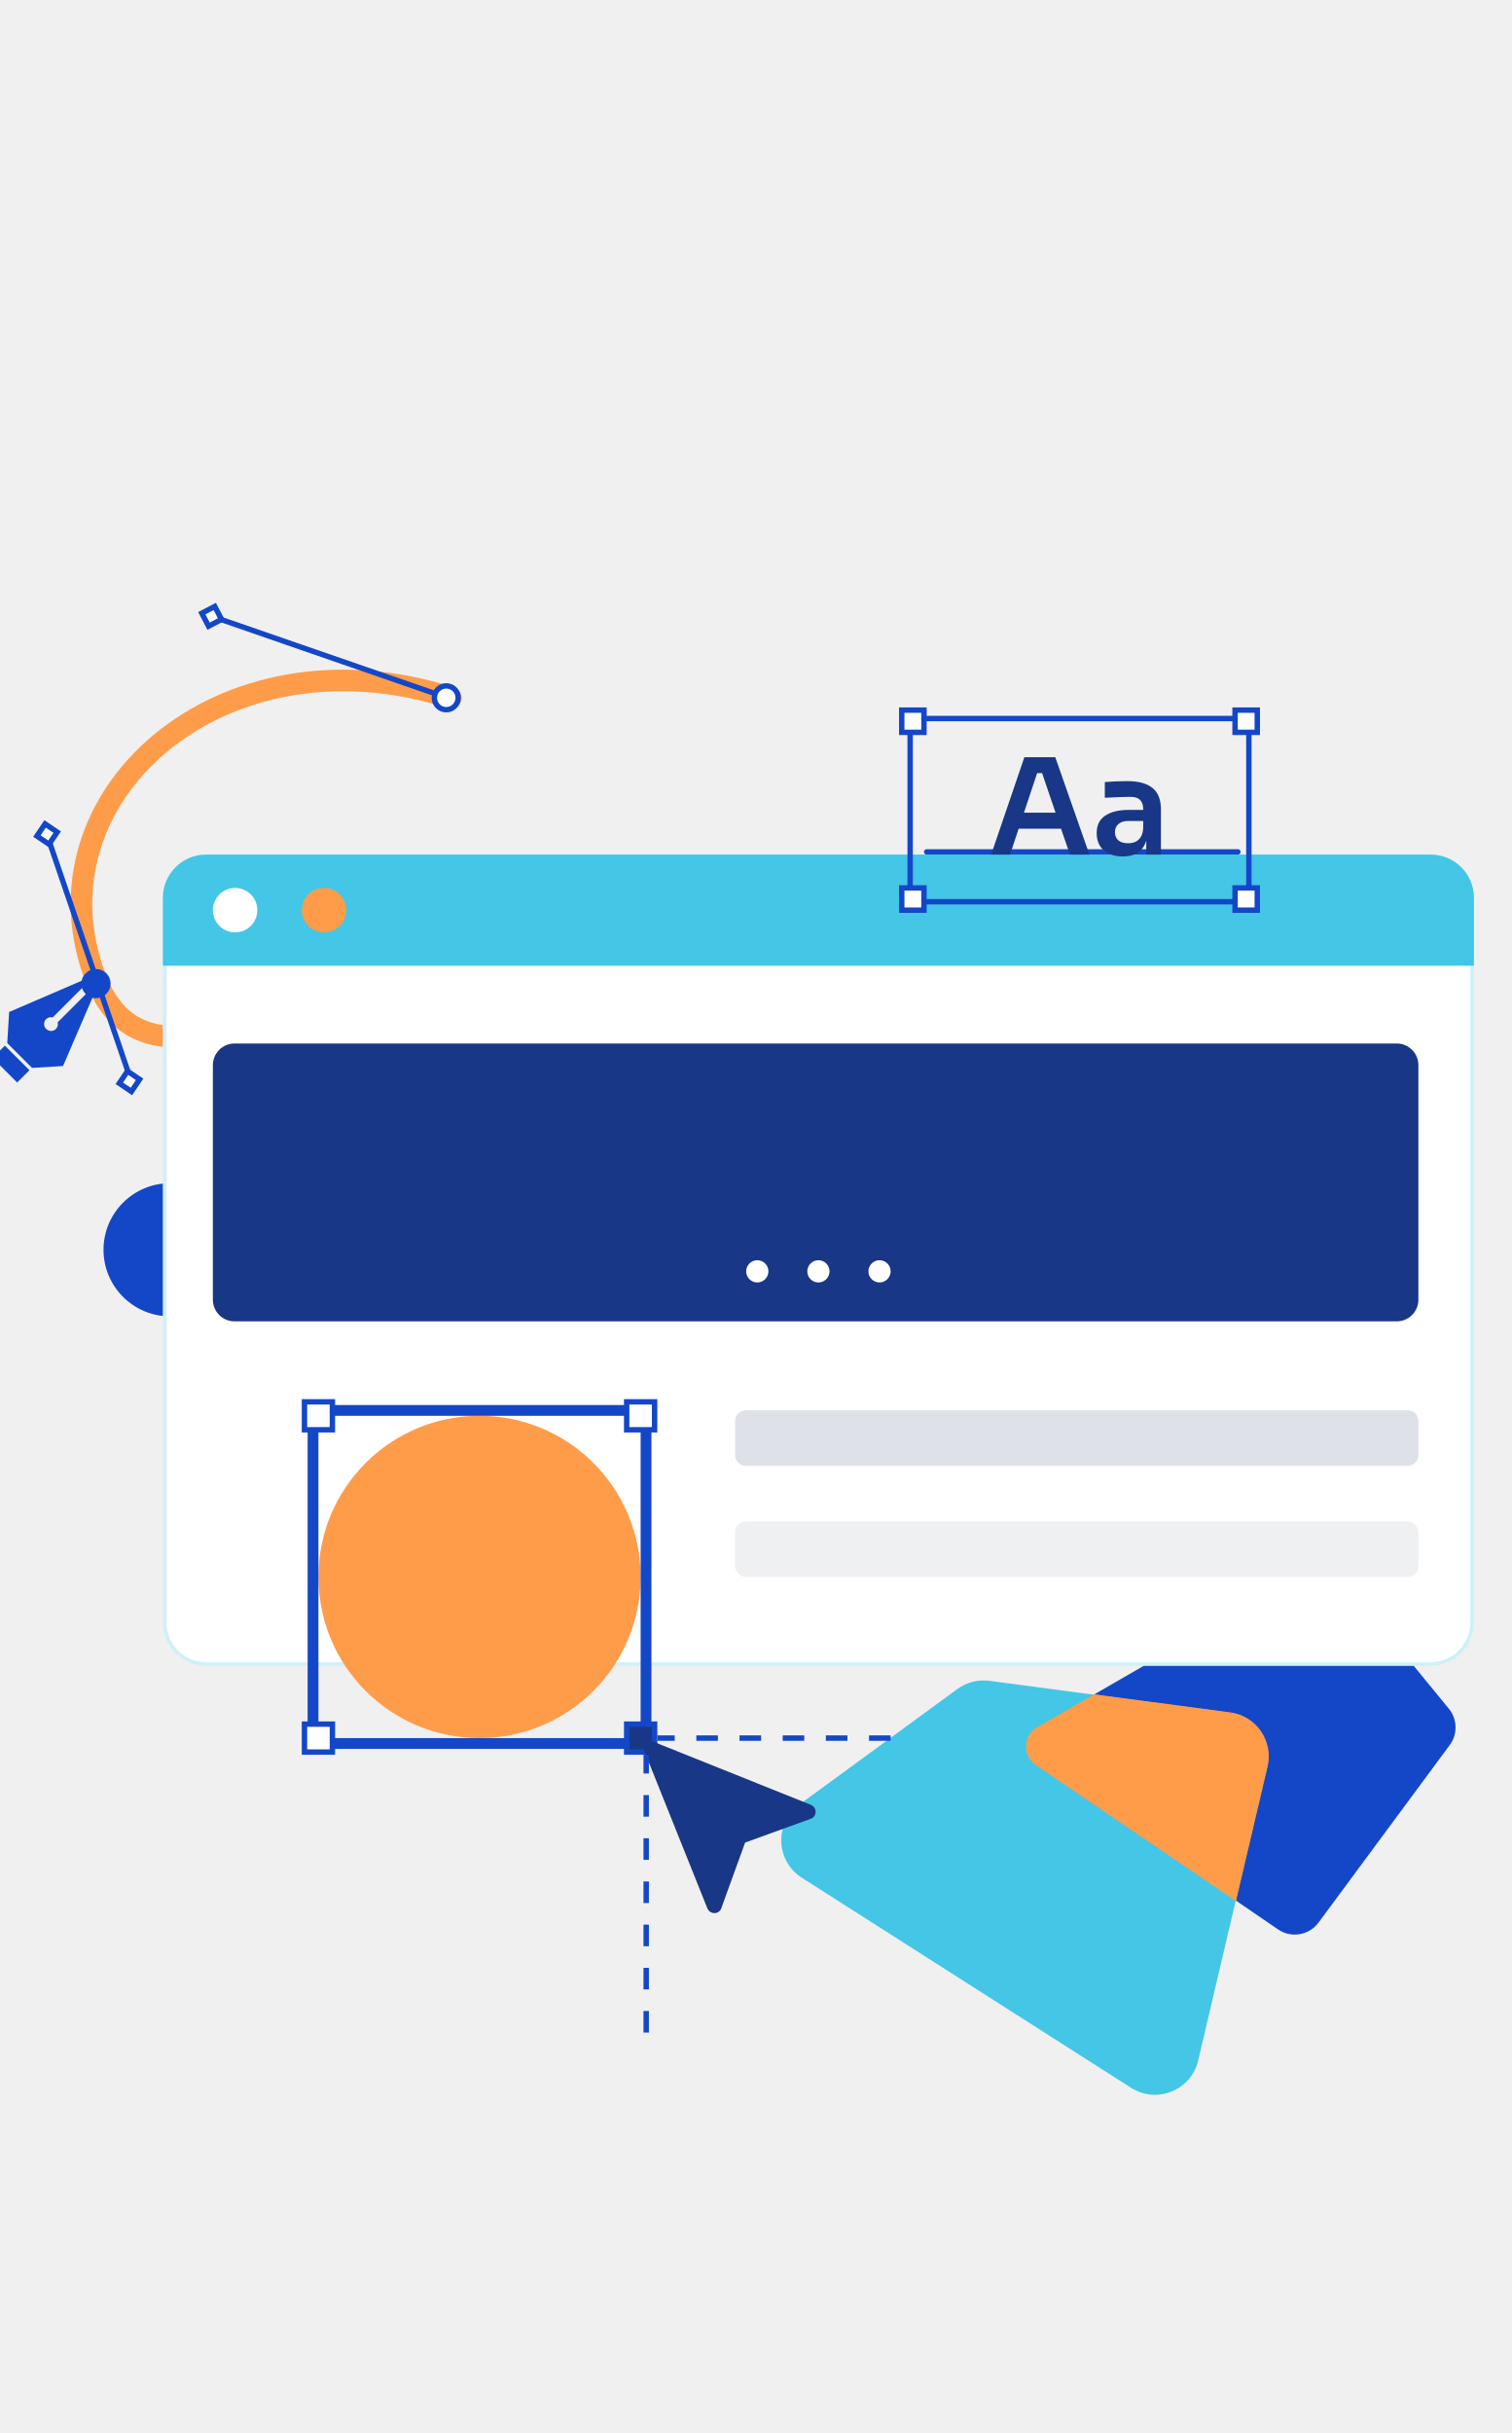
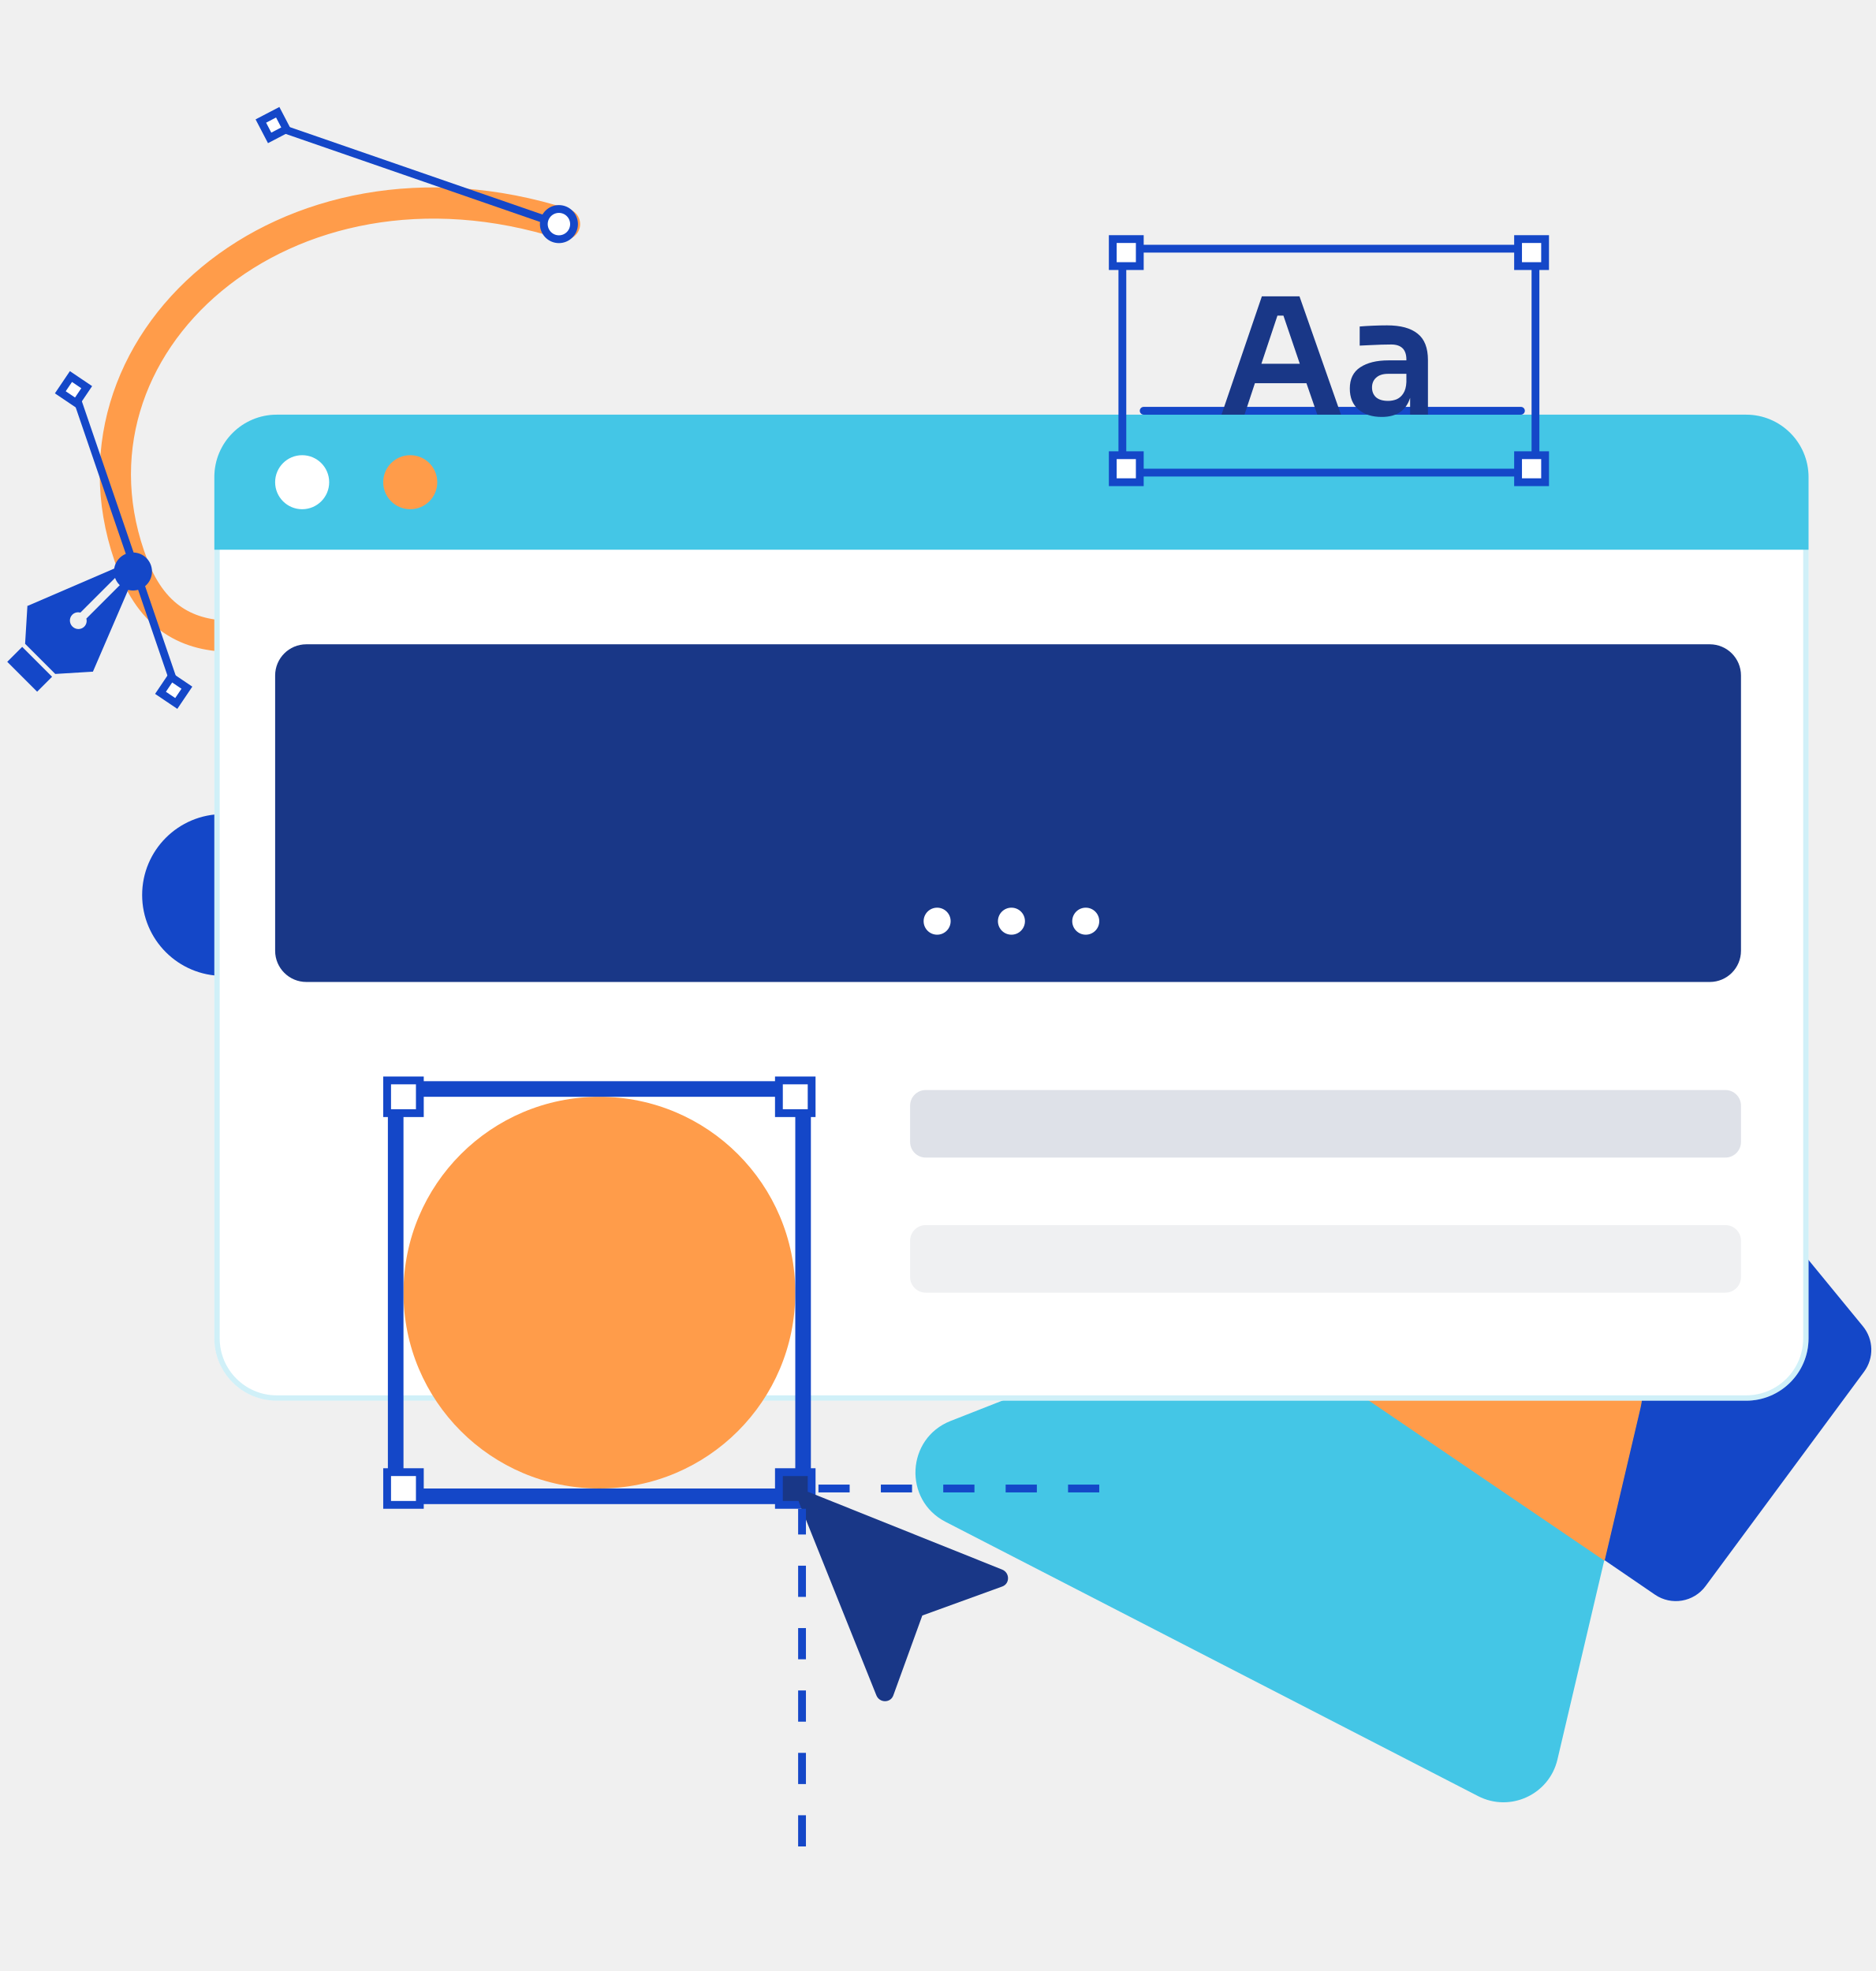
- <svg xmlns="http://www.w3.org/2000/svg" width="409" height="658" viewBox="0 0 409 658" fill="none">
+ <svg xmlns="http://www.w3.org/2000/svg" width="351" height="369" viewBox="0 0 351 369" fill="none">
  <g clip-path="url(#clip0)">
-     <path d="M283.579 465.421L353.078 425.296C356.469 423.338 360.78 424.123 363.264 427.152L391.93 462.107C394.253 464.94 394.355 468.99 392.177 471.936L356.68 519.959C354.121 523.42 349.283 524.237 345.731 521.807L283.064 478.953C278.201 475.628 278.478 468.366 283.579 465.421Z" fill="#1447C8" />
-     <path d="M216.896 507.827C209.776 503.287 209.449 493.007 216.266 488.023L258.989 456.786C261.484 454.962 264.587 454.17 267.651 454.577L332.676 463.208C339.71 464.142 344.402 470.942 342.779 477.849L324.114 557.274C322.223 565.322 312.95 569.092 305.979 564.646L216.896 507.827Z" fill="#44C6E6" />
-     <path fill-rule="evenodd" clip-rule="evenodd" d="M295.995 458.227L280.527 467.157C276.695 469.37 276.494 474.828 280.154 477.316L334.346 514.155L342.9 477.753C344.524 470.845 339.832 464.046 332.797 463.112L295.995 458.227Z" fill="#FF9C4A" />
-     <path d="M121.964 188.718C59.624 168.769 7.01 215.898 25.961 264.772C44.912 313.646 121.598 227.591 154.381 280.98C167.474 302.304 67.17 339.305 79.207 423.56" stroke="#FF9C4A" stroke-width="5.843" stroke-linecap="round" />
-     <line x1="12.819" y1="226.083" x2="35.528" y2="292.461" stroke="#1447C8" stroke-width="1.461" stroke-linecap="round" />
-     <circle cx="25.961" cy="266.019" r="3.224" fill="#1447C8" stroke="#1447C8" stroke-width="1.461" />
-     <path d="M122.178 235.541L163.016 292.943" stroke="#1447C8" stroke-width="1.461" stroke-linecap="round" />
-     <path d="M69.846 358.029L78.679 420.547" stroke="#1447C8" stroke-width="1.461" stroke-linecap="round" />
-     <circle cx="154.364" cy="280.725" r="3.224" fill="white" stroke="#1447C8" stroke-width="1.461" />
-     <circle cx="79.471" cy="423.379" r="3.224" fill="white" stroke="#1447C8" stroke-width="1.461" />
-     <line x1="122.282" y1="189.169" x2="58.83" y2="167.205" stroke="#1447C8" stroke-width="1.461" stroke-linecap="round" />
-     <circle cx="120.718" cy="188.718" r="3.224" fill="white" stroke="#1447C8" stroke-width="1.461" />
-     <rect x="54.594" y="165.843" width="3.954" height="3.954" transform="rotate(-27.5435 54.594 165.843)" fill="white" stroke="#1447C8" stroke-width="1.461" />
-     <rect x="12.197" y="222.831" width="3.954" height="3.954" transform="rotate(33.9893 12.1968 222.831)" fill="white" stroke="#1447C8" stroke-width="1.461" />
-     <rect x="34.485" y="289.7" width="3.954" height="3.954" transform="rotate(33.9893 34.4853 289.7)" fill="white" stroke="#1447C8" stroke-width="1.461" />
-     <rect x="121.295" y="232.689" width="3.954" height="3.954" transform="rotate(23.7452 121.295 232.689)" fill="white" stroke="#1447C8" stroke-width="1.461" />
-     <rect x="162.315" y="291.446" width="3.954" height="3.954" transform="rotate(25.2701 162.315 291.446)" fill="white" stroke="#1447C8" stroke-width="1.461" />
-     <rect x="69.685" y="352.959" width="3.954" height="3.954" transform="rotate(42.6502 69.6847 352.959)" fill="white" stroke="#1447C8" stroke-width="1.461" />
-     <circle cx="46" cy="338" r="18" fill="#1447C8" />
-     <rect x="44.062" y="231.122" width="354.656" height="219.406" rx="11.686" fill="white" />
-     <rect x="44.562" y="231.622" width="353.656" height="218.406" rx="11.186" stroke="#44C6E6" stroke-opacity="0.25" />
-     <path d="M44.062 242.808C44.062 236.354 49.293 231.122 55.747 231.122H387.032C393.486 231.122 398.718 236.354 398.718 242.808V261.178H44.062V242.808Z" fill="#44C6E6" />
-     <circle cx="63.597" cy="246.15" r="6.011" fill="white" />
-     <circle cx="87.642" cy="246.15" r="6.011" fill="#FF9C4A" />
-     <rect x="57.586" y="282.216" width="326.103" height="75.139" rx="5.843" fill="#193787" />
-     <circle cx="204.859" cy="343.83" r="3.006" fill="white" />
-     <circle cx="221.39" cy="343.83" r="3.006" fill="white" />
-     <circle cx="237.92" cy="343.83" r="3.006" fill="white" />
-     <circle cx="129.721" cy="426.483" r="43.581" fill="#FF9C4A" />
-     <rect x="84.679" y="381.442" width="90.083" height="90.083" stroke="#1447C8" stroke-width="2.921" />
-     <rect x="169.522" y="379.125" width="7.556" height="7.556" fill="white" stroke="#1447C8" stroke-width="1.461" />
-     <rect x="169.522" y="466.286" width="7.556" height="7.556" fill="#193787" stroke="#1447C8" stroke-width="1.461" />
-     <rect x="82.361" y="466.286" width="7.556" height="7.556" fill="white" stroke="#1447C8" stroke-width="1.461" />
-     <rect x="82.36" y="379.125" width="7.556" height="7.556" fill="white" stroke="#1447C8" stroke-width="1.461" />
-     <path d="M219.347 491.871L201.56 498.324L195.107 516.111C194.481 517.836 192.034 517.816 191.338 516.08L173.892 472.555C173.414 471.362 174.598 470.177 175.791 470.655L219.317 488.101C221.053 488.797 221.073 491.245 219.347 491.871Z" fill="#193787" />
-     <rect x="198.847" y="381.4" width="184.842" height="15.028" rx="2.921" fill="#DEE1E8" />
-     <rect x="198.847" y="411.455" width="184.842" height="15.028" rx="2.921" fill="#EFF0F2" />
-     <line x1="250.672" y1="230.392" x2="334.87" y2="230.392" stroke="#1447C8" stroke-width="1.461" stroke-linecap="round" />
-     <rect x="246.206" y="194.325" width="91.627" height="49.55" stroke="#1447C8" stroke-width="1.461" />
-     <rect x="334.097" y="192.05" width="6.011" height="6.011" fill="white" stroke="#1447C8" stroke-width="1.461" />
-     <rect x="334.097" y="240.139" width="6.011" height="6.011" fill="white" stroke="#1447C8" stroke-width="1.461" />
-     <rect x="243.931" y="240.139" width="6.011" height="6.011" fill="white" stroke="#1447C8" stroke-width="1.461" />
-     <rect x="243.931" y="192.05" width="6.011" height="6.011" fill="white" stroke="#1447C8" stroke-width="1.461" />
-     <path d="M1.314 282.79L7.962 289.439L4.638 292.763L-2.011 286.115L1.314 282.79Z" fill="#1447C8" />
-     <path d="M14.258 275.164L25.774 263.649L2.406 273.72L2.493 273.808L2.466 273.809L1.962 282.109L8.668 288.815L16.968 288.311L16.97 288.284L17.032 288.347L27.104 264.978L15.588 276.494C15.76 277.117 15.605 277.807 15.122 278.29C14.401 279.011 13.221 279 12.487 278.266C11.752 277.531 11.742 276.352 12.463 275.63C12.946 275.147 13.635 274.993 14.258 275.164Z" fill="#1447C8" />
-     <path d="M268.12 231.122L277.1 204.794H285.468L294.701 231.122H289.435L287.019 224.125H275.549L273.241 231.122H268.12ZM276.992 219.797H285.54L281.897 209.086H280.563L276.992 219.797Z" fill="#193787" />
-     <path d="M303.769 231.627C301.605 231.627 299.874 231.074 298.576 229.968C297.301 228.862 296.664 227.311 296.664 225.316C296.664 223.176 297.434 221.601 298.972 220.591C300.535 219.557 302.627 219.04 305.248 219.04H309.251V218.86C309.251 216.623 308.121 215.505 305.861 215.505C305.26 215.505 304.539 215.517 303.697 215.541C302.856 215.566 302.002 215.602 301.136 215.65C300.295 215.674 299.538 215.71 298.864 215.758V211.502C299.682 211.43 300.656 211.37 301.786 211.322C302.94 211.274 303.998 211.25 304.96 211.25C307.965 211.25 310.225 211.863 311.74 213.089C313.279 214.291 314.048 216.251 314.048 218.968V231.122H310.081V227.371C309.191 230.209 307.087 231.627 303.769 231.627ZM305.176 228.057C305.849 228.057 306.486 227.936 307.087 227.696C307.689 227.431 308.181 226.999 308.566 226.398C308.975 225.772 309.203 224.931 309.251 223.873V222.033H305.176C304.022 222.033 303.132 222.322 302.507 222.899C301.906 223.452 301.605 224.173 301.605 225.063C301.605 225.977 301.906 226.71 302.507 227.263C303.132 227.792 304.022 228.057 305.176 228.057Z" fill="#193787" />
-     <path d="M174.802 549.712L174.802 474.573" stroke="#1447C8" stroke-width="1.461" stroke-dasharray="5.84 5.84" />
-     <path d="M240.925 470.064L177.808 470.064" stroke="#1447C8" stroke-width="1.461" stroke-dasharray="5.84 5.84" />
+     <path d="M257.882 251.057L315.963 217.524C318.895 215.831 322.622 216.51 324.769 219.128L348.696 248.304C350.705 250.754 350.793 254.254 348.91 256.802L319.236 296.946C317.024 299.938 312.841 300.645 309.77 298.544L257.436 262.756C253.232 259.881 253.471 253.603 257.882 251.057Z" fill="#1447C8" />
+     <path d="M176.972 284.904C169.04 280.818 169.624 269.288 177.928 266.024L237.709 242.53C239.348 241.885 241.124 241.669 242.869 241.901L298.629 249.302C304.711 250.109 308.768 255.988 307.364 261.961L291.514 329.408C289.97 335.978 282.662 339.349 276.662 336.258L176.972 284.904Z" fill="#44C6E6" />
+     <path fill-rule="evenodd" clip-rule="evenodd" d="M268.073 245.151L256.372 251.907C252.54 254.12 252.339 259.578 255.999 262.065L300.339 292.208L307.056 263.626C308.679 256.718 303.987 249.918 296.953 248.985L268.073 245.151Z" fill="#FF9C4A" />
+     <path d="M105.664 41.955C53.214 25.171 8.946 64.823 24.891 105.944C40.836 147.065 105.356 74.662 132.938 119.581C143.954 137.522 59.563 168.653 69.69 239.542" stroke="#FF9C4A" stroke-width="5.843" stroke-linecap="round" />
+     <line x1="13.981" y1="73.464" x2="33.012" y2="129.093" stroke="#1447C8" stroke-width="1.461" stroke-linecap="round" />
+     <circle cx="24.891" cy="106.993" r="2.828" fill="#1447C8" stroke="#1447C8" stroke-width="1.461" />
+     <path d="M105.844 81.35L140.203 129.645" stroke="#1447C8" stroke-width="1.461" stroke-linecap="round" />
+     <path d="M61.813 184.407L69.246 237.007" stroke="#1447C8" stroke-width="1.461" stroke-linecap="round" />
+     <circle cx="132.924" cy="119.366" r="2.828" fill="white" stroke="#1447C8" stroke-width="1.461" />
+     <circle cx="69.912" cy="239.39" r="2.828" fill="white" stroke="#1447C8" stroke-width="1.461" />
+     <line x1="105.784" y1="42.407" x2="52.617" y2="24.003" stroke="#1447C8" stroke-width="1.461" stroke-linecap="round" />
+     <circle cx="104.616" cy="41.955" r="2.828" fill="white" stroke="#1447C8" stroke-width="1.461" />
+     <rect x="48.825" y="22.66" width="3.559" height="3.559" transform="rotate(-27.5435 48.825 22.6604)" fill="white" stroke="#1447C8" stroke-width="1.461" />
+     <rect x="13.279" y="70.495" width="3.559" height="3.559" transform="rotate(33.9893 13.2787 70.4954)" fill="white" stroke="#1447C8" stroke-width="1.461" />
+     <rect x="32.032" y="126.756" width="3.559" height="3.559" transform="rotate(33.9893 32.0315 126.756)" fill="white" stroke="#1447C8" stroke-width="1.461" />
+     <rect x="105.042" y="78.798" width="3.559" height="3.559" transform="rotate(23.7452 105.042 78.7981)" fill="white" stroke="#1447C8" stroke-width="1.461" />
+     <rect x="139.558" y="128.232" width="3.559" height="3.559" transform="rotate(25.2701 139.558 128.232)" fill="white" stroke="#1447C8" stroke-width="1.461" />
+     <rect x="61.671" y="179.978" width="3.559" height="3.559" transform="rotate(42.6502 61.6714 179.978)" fill="white" stroke="#1447C8" stroke-width="1.461" />
+     <circle cx="41.751" cy="167.555" r="15.145" fill="#1447C8" />
+     <rect x="40.12" y="77.632" width="298.394" height="184.599" rx="11.686" fill="white" />
+     <rect x="40.62" y="78.132" width="297.394" height="183.599" rx="11.186" stroke="#44C6E6" stroke-opacity="0.25" />
+     <path d="M40.12 89.318C40.12 82.864 45.352 77.632 51.805 77.632H326.828C333.281 77.632 338.513 82.864 338.513 89.317V102.919H40.12V89.318Z" fill="#44C6E6" />
+     <circle cx="56.556" cy="90.276" r="5.058" fill="white" />
+     <circle cx="76.786" cy="90.276" r="5.058" fill="#FF9C4A" />
+     <rect x="51.499" y="120.621" width="274.37" height="63.219" rx="5.843" fill="#193787" />
+     <circle cx="175.408" cy="172.46" r="2.529" fill="white" />
+     <circle cx="189.317" cy="172.46" r="2.529" fill="white" />
+     <circle cx="203.225" cy="172.46" r="2.529" fill="white" />
+     <circle cx="112.19" cy="242.002" r="36.667" fill="#FF9C4A" />
+     <rect x="74.062" y="203.874" width="76.255" height="76.255" stroke="#1447C8" stroke-width="2.921" />
+     <rect x="145.793" y="202.271" width="6.126" height="6.126" fill="white" stroke="#1447C8" stroke-width="1.461" />
+     <rect x="145.793" y="275.607" width="6.126" height="6.126" fill="#193787" stroke="#1447C8" stroke-width="1.461" />
+     <rect x="72.459" y="275.607" width="6.126" height="6.126" fill="white" stroke="#1447C8" stroke-width="1.461" />
+     <rect x="72.459" y="202.271" width="6.126" height="6.126" fill="white" stroke="#1447C8" stroke-width="1.461" />
+     <path d="M187.598 297.017L172.633 302.446L167.204 317.411C166.677 318.863 164.618 318.846 164.032 317.386L149.555 281.268C149.077 280.075 150.262 278.89 151.455 279.368L187.573 293.845C189.033 294.43 189.05 296.49 187.598 297.017Z" fill="#193787" />
+     <rect x="170.35" y="204.071" width="155.519" height="12.644" rx="2.921" fill="#DEE1E8" />
+     <rect x="170.35" y="229.358" width="155.519" height="12.644" rx="2.921" fill="#EFF0F2" />
+     <line x1="214.07" y1="76.903" x2="284.679" y2="76.903" stroke="#1447C8" stroke-width="1.461" stroke-linecap="round" />
+     <rect x="210.08" y="46.558" width="77.323" height="41.921" stroke="#1447C8" stroke-width="1.461" />
+     <rect x="284.144" y="44.759" width="5.058" height="5.058" fill="white" stroke="#1447C8" stroke-width="1.461" />
+     <rect x="284.144" y="85.219" width="5.058" height="5.058" fill="white" stroke="#1447C8" stroke-width="1.461" />
+     <rect x="208.282" y="85.219" width="5.058" height="5.058" fill="white" stroke="#1447C8" stroke-width="1.461" />
+     <rect x="208.282" y="44.758" width="5.058" height="5.058" fill="white" stroke="#1447C8" stroke-width="1.461" />
+     <path d="M4.153 121.104L9.747 126.698L6.95 129.495L1.356 123.901L4.153 121.104Z" fill="#1447C8" />
+     <path d="M15.044 114.688L24.733 104.999L5.072 113.473L5.146 113.546L5.123 113.548L4.699 120.531L10.341 126.173L17.325 125.749L17.326 125.727L17.379 125.779L25.852 106.118L16.163 115.807C16.308 116.331 16.178 116.911 15.771 117.318C15.165 117.924 14.172 117.915 13.554 117.297C12.936 116.68 12.927 115.687 13.534 115.08C13.94 114.674 14.52 114.544 15.044 114.688Z" fill="#1447C8" />
+     <path d="M228.634 77.632L236.189 55.48H243.23L250.998 77.632H246.568L244.534 71.746H234.885L232.943 77.632H228.634ZM236.098 68.104H243.29L240.225 59.092H239.103L236.098 68.104Z" fill="#193787" />
+     <path d="M258.628 78.057C256.807 78.057 255.351 77.592 254.258 76.661C253.186 75.731 252.65 74.426 252.65 72.747C252.65 70.946 253.297 69.621 254.592 68.772C255.907 67.902 257.667 67.467 259.872 67.467H263.24V67.315C263.24 65.434 262.289 64.493 260.388 64.493C259.882 64.493 259.275 64.503 258.567 64.523C257.859 64.543 257.141 64.574 256.413 64.614C255.705 64.635 255.067 64.665 254.501 64.705V61.125C255.189 61.064 256.008 61.013 256.959 60.973C257.93 60.932 258.82 60.912 259.629 60.912C262.158 60.912 264.06 61.428 265.334 62.46C266.629 63.471 267.276 65.12 267.276 67.406V77.632H263.938V74.477C263.19 76.864 261.42 78.057 258.628 78.057ZM259.811 75.053C260.378 75.053 260.914 74.952 261.42 74.75C261.925 74.527 262.34 74.163 262.664 73.657C263.008 73.131 263.2 72.423 263.24 71.533V69.985H259.811C258.84 69.985 258.092 70.228 257.566 70.714C257.06 71.179 256.807 71.786 256.807 72.534C256.807 73.303 257.06 73.92 257.566 74.385C258.092 74.831 258.84 75.053 259.811 75.053Z" fill="#193787" />
+     <path d="M150.12 345.681L150.12 282.462" stroke="#1447C8" stroke-width="1.461" stroke-dasharray="5.84 5.84" />
+     <path d="M205.753 278.669L152.649 278.669" stroke="#1447C8" stroke-width="1.461" stroke-dasharray="5.84 5.84" />
  </g>
  <defs>
    <clipPath id="clip0">
-       <rect width="409" height="657.321" fill="white" />
+       <rect width="351" height="369" fill="white" />
    </clipPath>
  </defs>
</svg>
